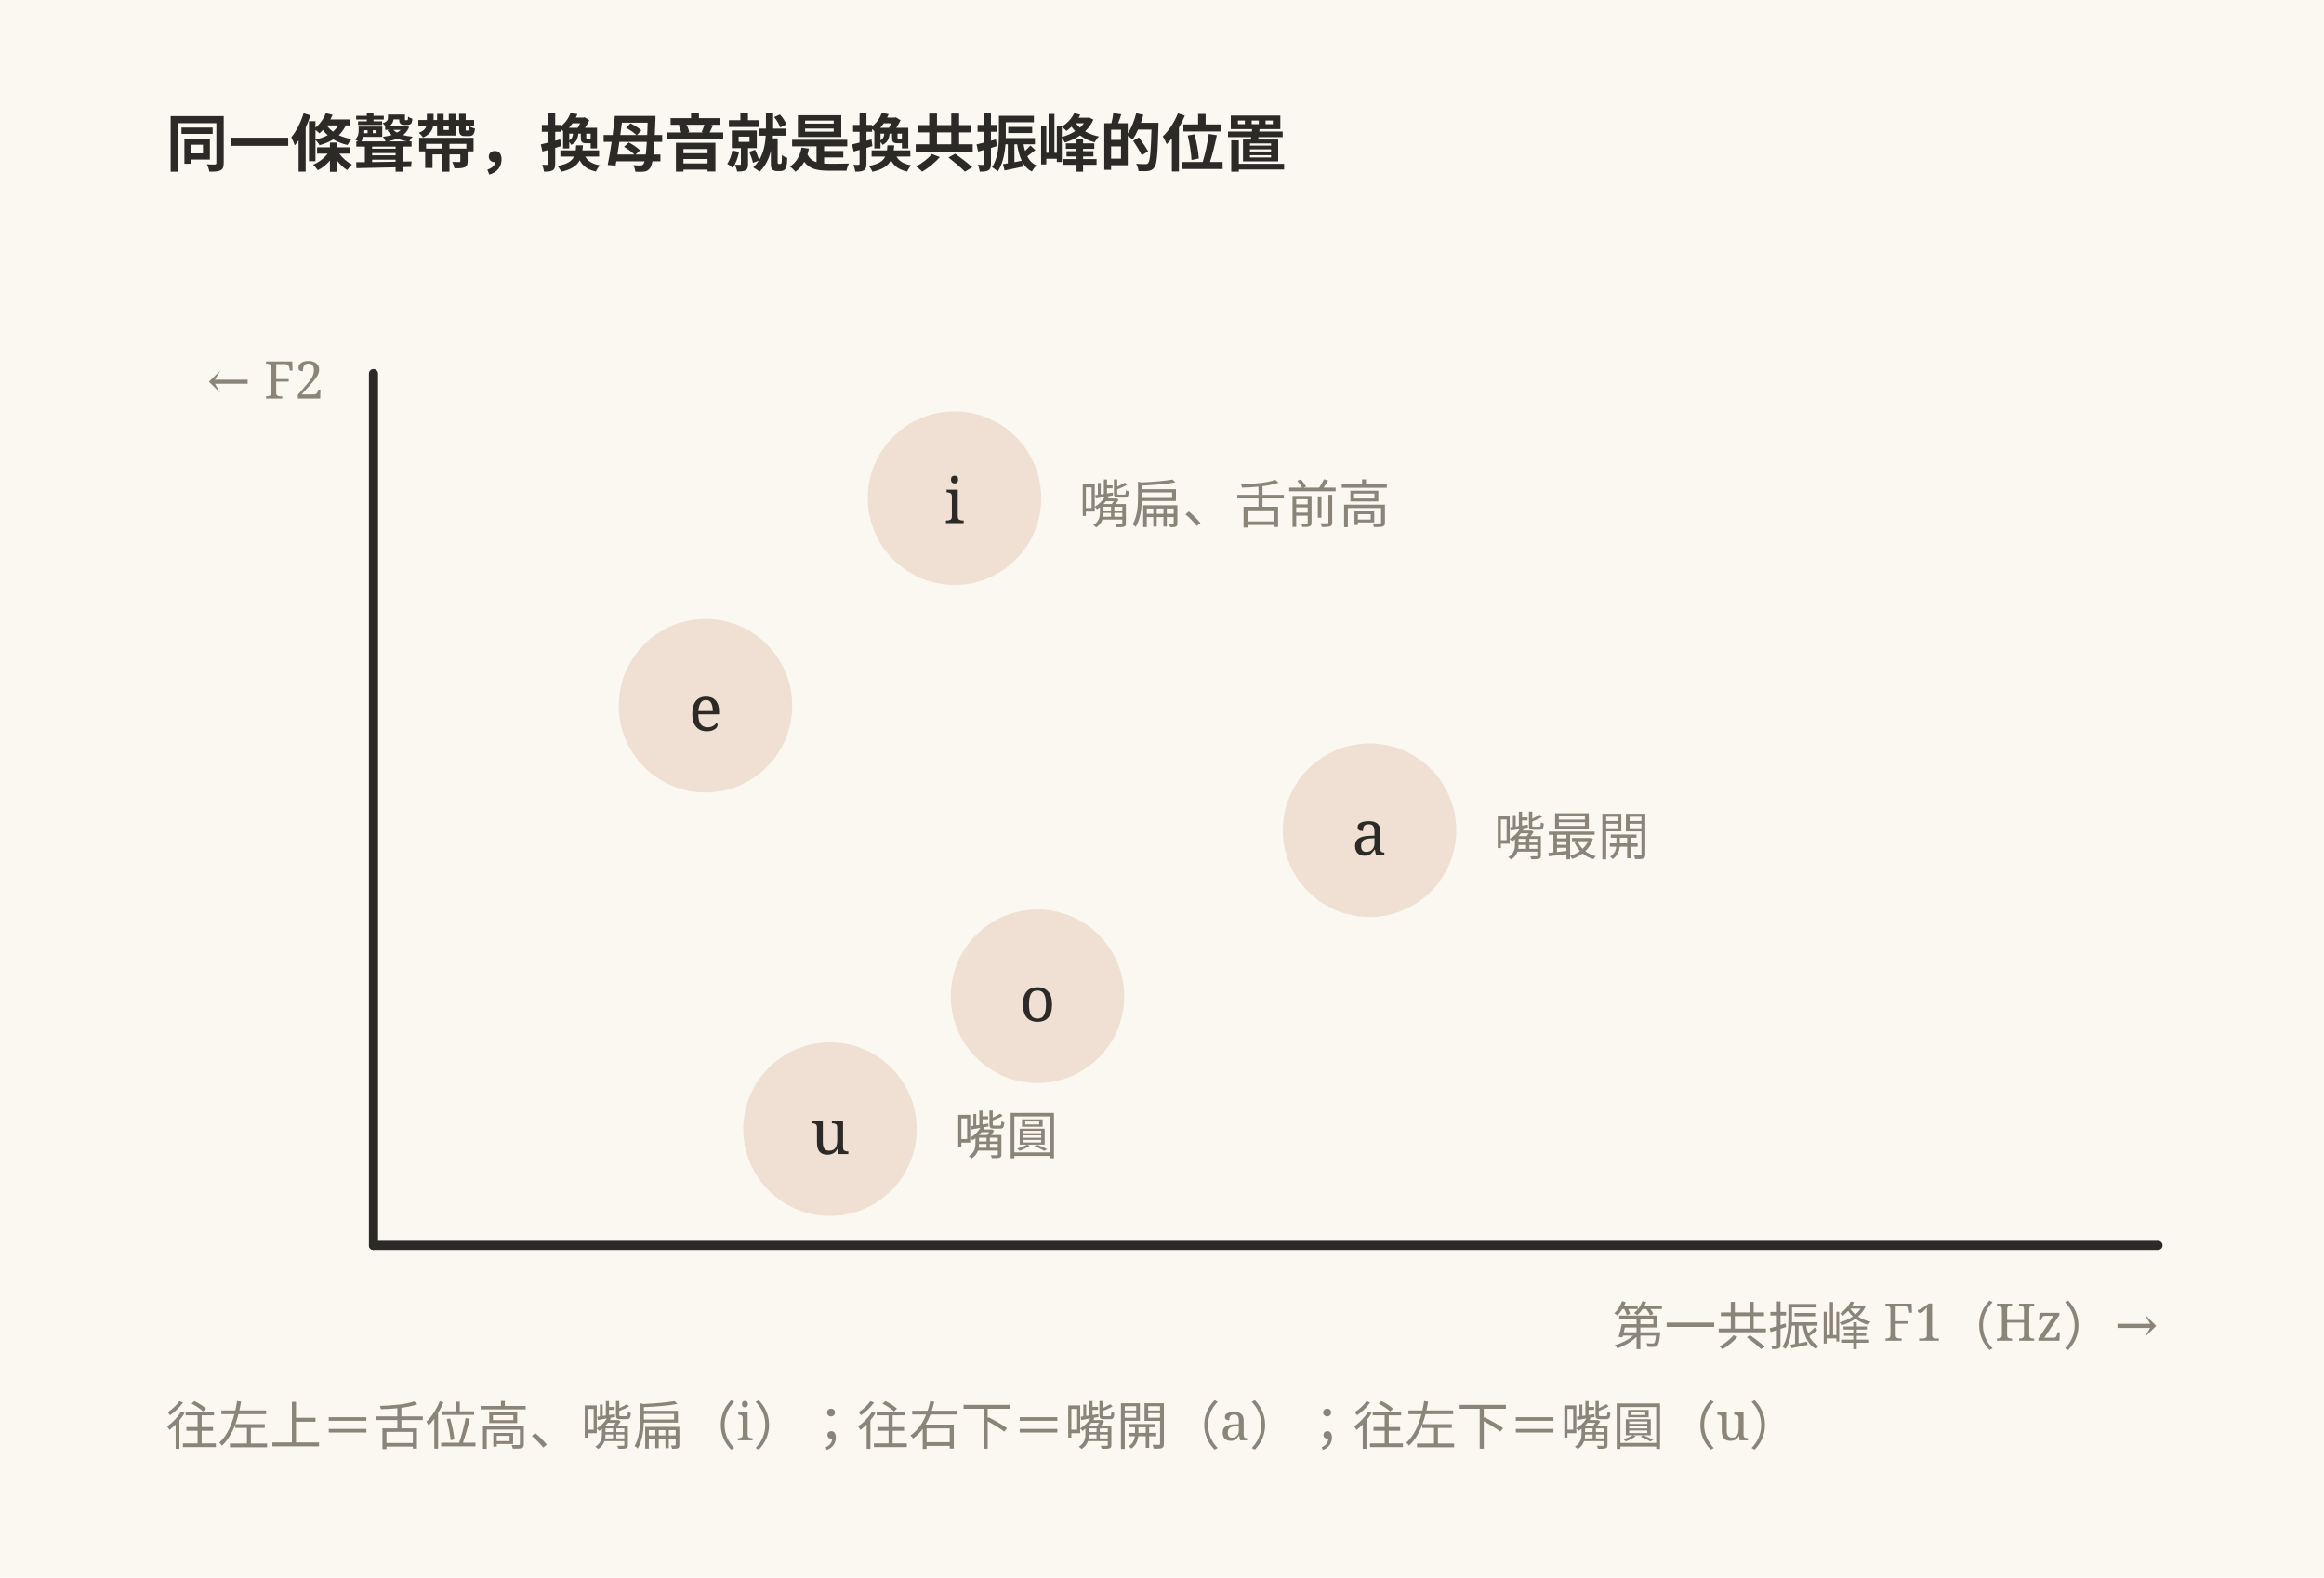
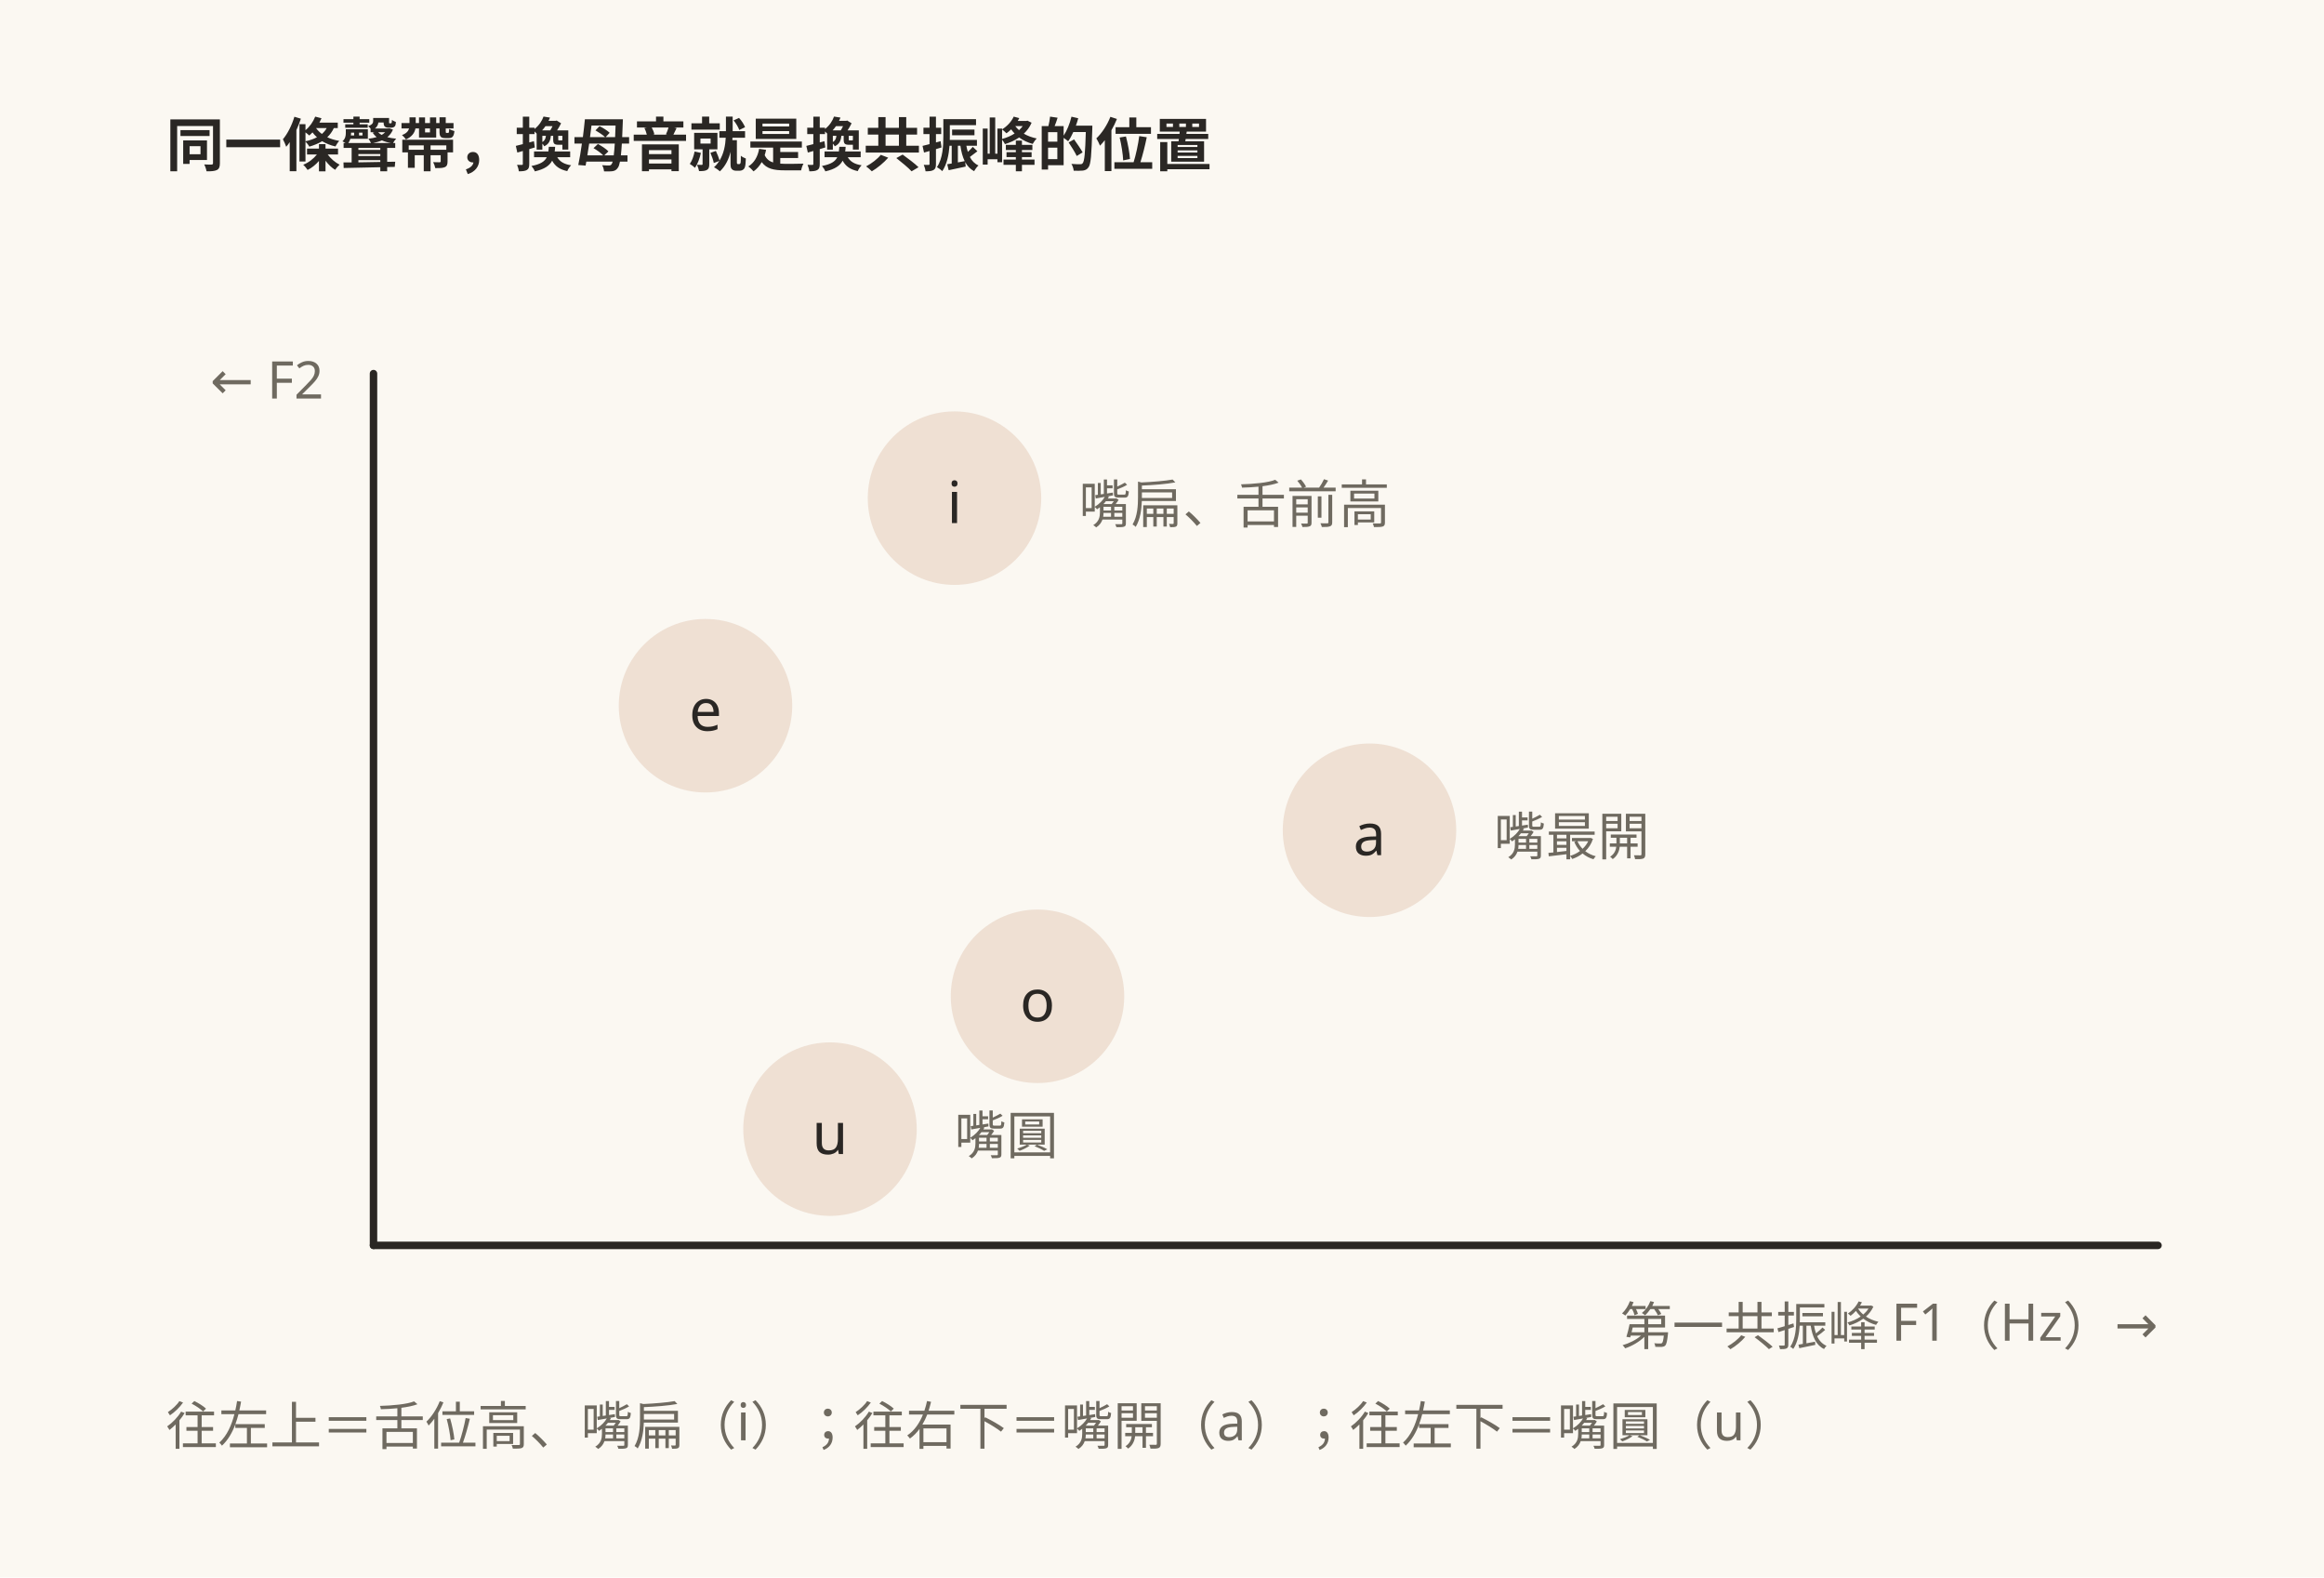
<svg xmlns="http://www.w3.org/2000/svg" viewBox="0 0 560 380" role="img" aria-label="五個母音在 F1－F2 平面上的大致位置">
  <rect width="560" height="380" fill="#fbf8f2" />
  <style>
-     .ink { fill: none; stroke: #2b2a26; stroke-width: 2.2; stroke-linecap: round; stroke-linejoin: round; }
-     .thin { fill: none; stroke: #8a8578; stroke-width: 1.4; stroke-dasharray: 5 5; }
+     .out   { fill: none; stroke: #2a2724; stroke-width: 1.8; stroke-linejoin: round; stroke-linecap: round; }
+     .lead  { fill: none; stroke: #2a2724; stroke-width: .9; }
+     .dot   { fill: #2a2724; }
+     .skin  { fill: #f1e0d6; stroke: #2a2724; stroke-width: 1.8; }
+     .muc   { fill: #e2a99b; stroke: #cb8f82; stroke-width: 1.2; }
+     .muc2  { fill: #cb8f82; stroke: #2a2724; stroke-width: 1.4; }
+     .cart  { fill: #d5d5c2; stroke: #2a2724; stroke-width: 1.5; }
+     .bone  { fill: #ece6d8; stroke: #2a2724; stroke-width: 1.4; }
+     .air   { fill: #d5e5e7; stroke: #2a2724; stroke-width: 1.3; }
+     .fold  { fill: #f6f3ea; stroke: #c9c1ac; stroke-width: 1.6; }
+     .musc  { fill: #cf8f88; stroke: #2a2724; stroke-width: 1.1; }
+     .hl    { fill: #b5734a; fill-opacity: .22; stroke: #b5734a; stroke-width: 1.7; }
+     .hl2   { fill: #7d9b76; fill-opacity: .22; stroke: #7d9b76; stroke-width: 1.7; }
+     .ink   { fill: none; stroke: #2a2724; stroke-width: 1.8; stroke-linejoin: round; stroke-linecap: round; }
+     .ave   { fill: none; stroke: #b5734a; stroke-width: 2.2; stroke-linejoin: round; stroke-linecap: round; }
+     .ave2  { fill: none; stroke: #7d9b76; stroke-width: 2.2; stroke-linejoin: round; stroke-linecap: round; }
+     .thin  { fill: none; stroke: #d8d0c2; stroke-width: 1.3; stroke-dasharray: 5 5; }
+     .lbl   { font-family: 'Noto Sans TC','PingFang TC',system-ui,sans-serif; font-size: 14px; fill: #2a2724; }
+     .lbl-s { font-family: 'Noto Sans TC','PingFang TC',system-ui,sans-serif; font-size: 12px; fill: #6f6a60; }
+     .lbl-b { font-family: 'Noto Sans TC','PingFang TC',system-ui,sans-serif; font-size: 14px; fill: #2a2724; font-weight: 700; }
+ 
    .grid { fill: none; stroke: #d8d0c2; stroke-width: 1.2; }
    .fill { fill: #b5734a; opacity: .18; stroke: #b5734a; stroke-width: 1.8; }
    .fill2 { fill: #7d9b76; opacity: .18; stroke: #7d9b76; stroke-width: 1.8; }
    .solid { fill: #b5734a; opacity: .85; }
    .solid2 { fill: #7d9b76; opacity: .85; }
-     .lbl { font-family: 'Noto Serif TC', 'Songti TC', 'PingFang TC', serif; font-size: 15px; fill: #2b2a26; }
-     .lbl-s { font-family: 'Noto Serif TC', 'Songti TC', 'PingFang TC', serif; font-size: 12.5px; fill: #8a8578; }
-     .lbl-b { font-family: 'Noto Serif TC', 'Songti TC', 'PingFang TC', serif; font-size: 15px; fill: #2b2a26; font-weight: 700; }
+     .lbl-s { font-size: 12.5px; }
  </style>
  <text class="lbl-b" x="40" y="40">同一條聲帶，換母音就是換共振峰的位置</text>
  <path class="ink" d="M90 300 L520 300" />
  <path class="ink" d="M90 300 L90 90" />
  <text class="lbl-s" x="520" y="324" text-anchor="end">第一共振峰 F1（Hz）→</text>
  <text class="lbl-s" x="78" y="96" text-anchor="end">← F2</text>
  <circle class="fill" cx="230" cy="120" r="20" />
  <text class="lbl" x="230" y="126" text-anchor="middle">i</text>
  <text class="lbl-s" x="260" y="126">嘴扁、舌前高</text>
  <circle class="fill" cx="170" cy="170" r="20" />
  <text class="lbl" x="170" y="176" text-anchor="middle">e</text>
  <circle class="fill" cx="330" cy="200" r="20" />
  <text class="lbl" x="330" y="206" text-anchor="middle">a</text>
  <text class="lbl-s" x="360" y="206">嘴最開</text>
  <circle class="fill" cx="250" cy="240" r="20" />
  <text class="lbl" x="250" y="246" text-anchor="middle">o</text>
  <circle class="fill" cx="200" cy="272" r="20" />
  <text class="lbl" x="200" y="278" text-anchor="middle">u</text>
  <text class="lbl-s" x="230" y="278">嘴圓</text>
  <text class="lbl-s" x="40" y="348">往左上＝舌位高、嘴扁（i）；往右下＝嘴開（a）；往左下＝嘴圓（u）</text>
</svg>
